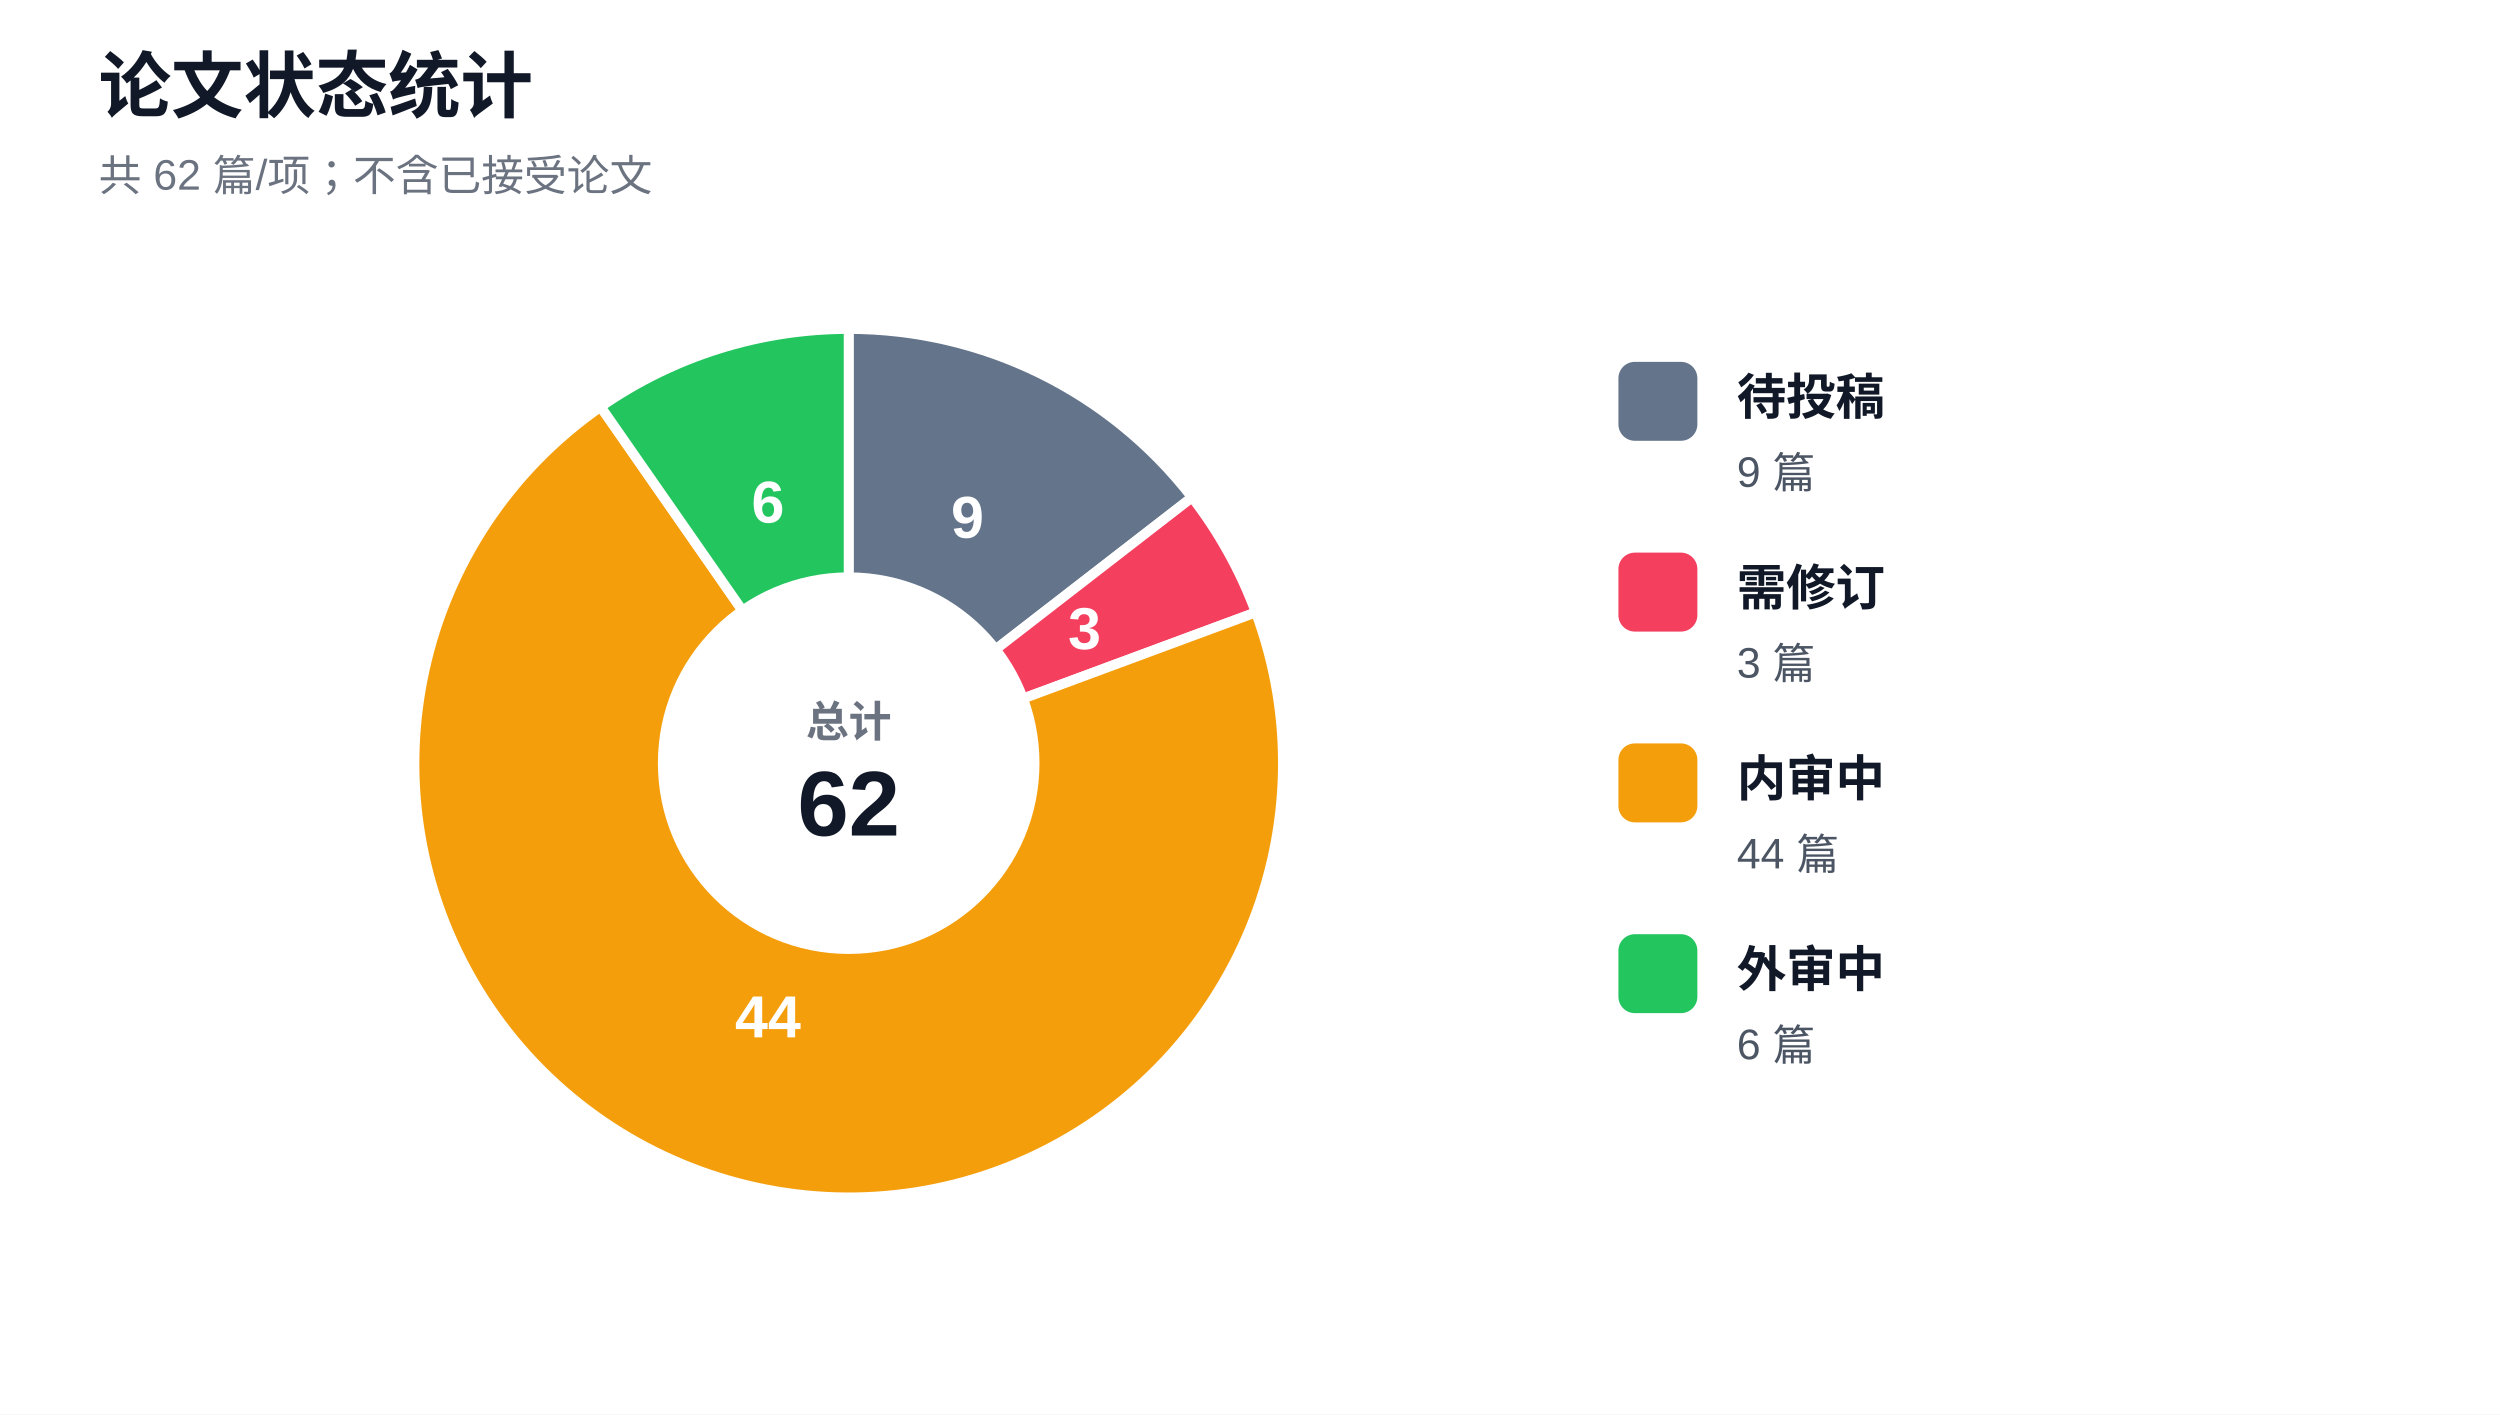
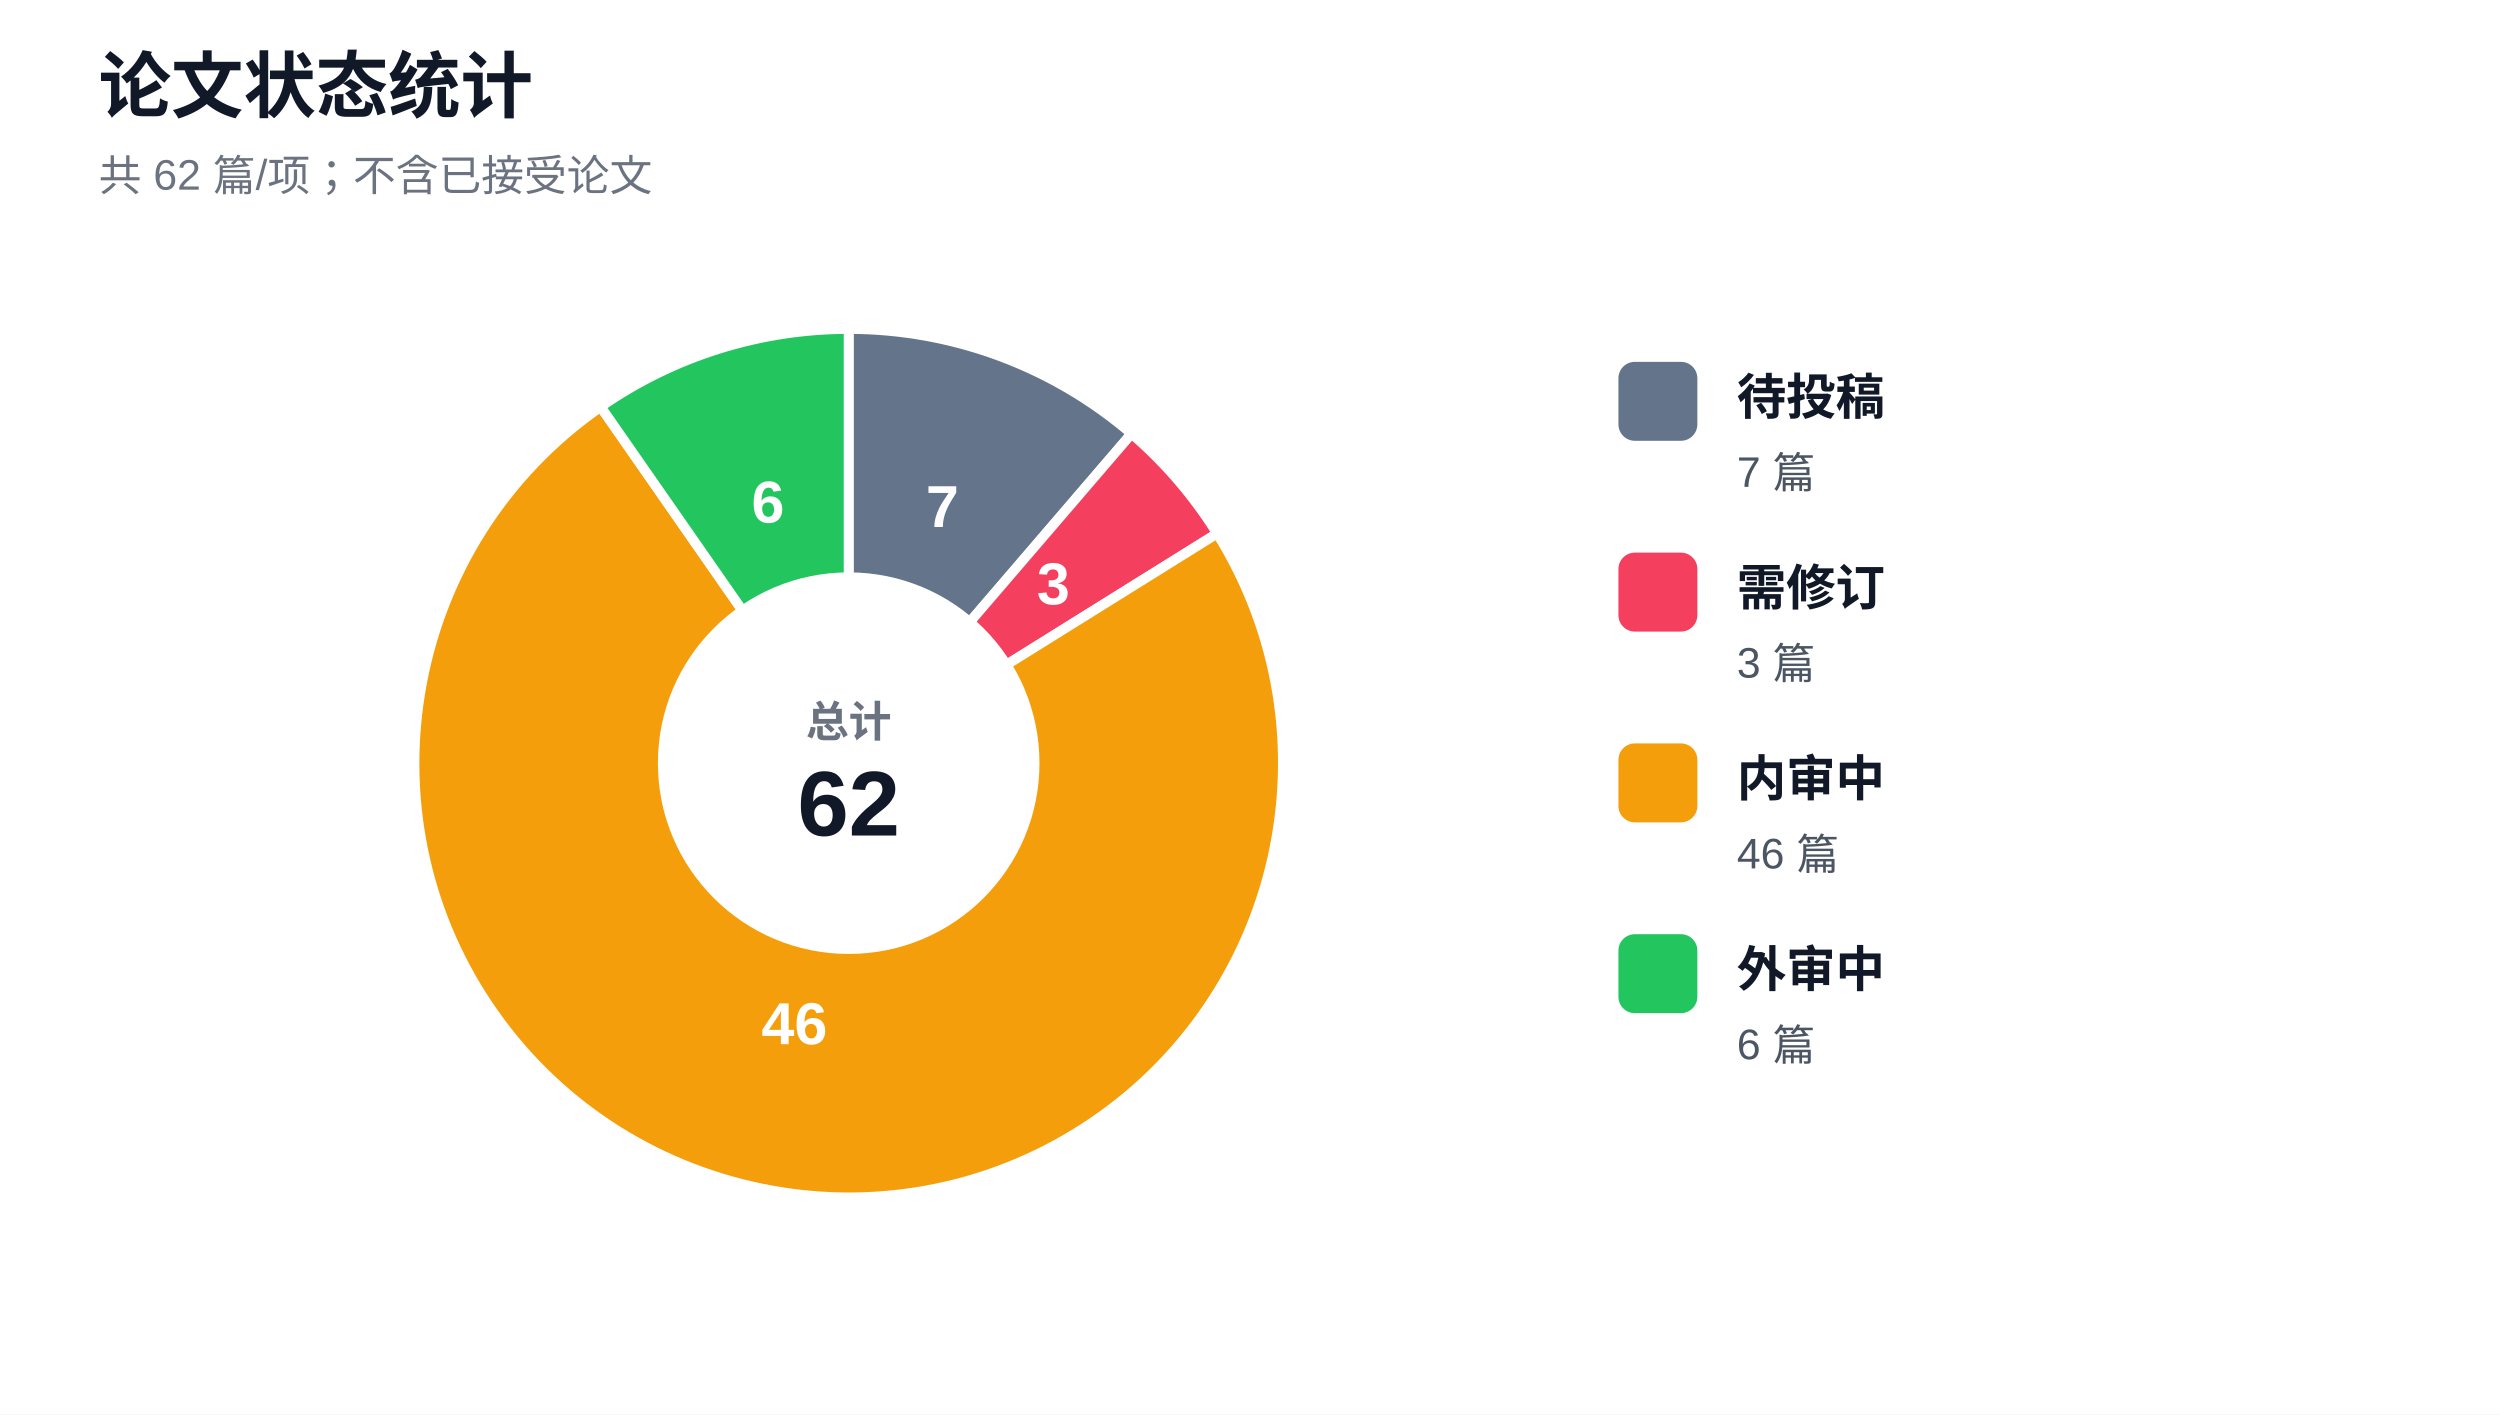
<svg xmlns="http://www.w3.org/2000/svg" width="760" height="430" viewBox="0 0 760 430" role="img" aria-labelledby="title desc">
  <rect width="760" height="430" fill="#ffffff" />
  <text x="30" y="34" fill="#111827" font-family="Arial, Microsoft YaHei, sans-serif" font-size="22" font-weight="700">论文状态统计</text>
  <text x="30" y="58" fill="#6b7280" font-family="Arial, Microsoft YaHei, sans-serif" font-size="13">共 62 篇/项；不含已接受论文</text>
  <g font-family="Arial, Microsoft YaHei, sans-serif">
-     <path d="M 258 232 L 258 100 A 132 132 0 0 1 362.382 151.202 Z" fill="#64748b" stroke="#ffffff" stroke-width="3" />
-     <text x="294.112" y="158.38" fill="#ffffff" font-size="18" font-weight="800" text-anchor="middle" dominant-baseline="middle">9</text>
-     <path d="M 258 232 L 362.382 151.202 A 132 132 0 0 1 381.783 186.156 Z" fill="#f43f5e" stroke="#ffffff" stroke-width="3" />
-     <text x="329.696" y="192.205" fill="#ffffff" font-size="18" font-weight="800" text-anchor="middle" dominant-baseline="middle">3</text>
-     <path d="M 258 232 L 381.783 186.156 A 132 132 0 1 1 182.593 123.659 Z" fill="#f59e0b" stroke="#ffffff" stroke-width="3" />
-     <text x="233.452" y="310.239" fill="#ffffff" font-size="18" font-weight="800" text-anchor="middle" dominant-baseline="middle">44</text>
+     <path d="M 258 232 L 258 100 A 132 132 0 0 1 343.981 131.844 Z" fill="#64748b" stroke="#ffffff" stroke-width="3" />
+     <text x="286.479" y="155.104" fill="#ffffff" font-size="18" font-weight="800" text-anchor="middle" dominant-baseline="middle">7</text>
+     <path d="M 258 232 L 343.981 131.844 A 132 132 0 0 1 370.021 162.177 Z" fill="#f43f5e" stroke="#ffffff" stroke-width="3" />
+     <text x="320.218" y="178.587" fill="#ffffff" font-size="18" font-weight="800" text-anchor="middle" dominant-baseline="middle">3</text>
+     <path d="M 258 232 L 370.021 162.177 A 132 132 0 1 1 182.593 123.659 Z" fill="#f59e0b" stroke="#ffffff" stroke-width="3" />
+     <text x="241.494" y="312.321" fill="#ffffff" font-size="18" font-weight="800" text-anchor="middle" dominant-baseline="middle">46</text>
    <path d="M 258 232 L 182.593 123.659 A 132 132 0 0 1 258 100 Z" fill="#22c55e" stroke="#ffffff" stroke-width="3" />
    <text x="233.452" y="153.761" fill="#ffffff" font-size="18" font-weight="800" text-anchor="middle" dominant-baseline="middle">6</text>
    <circle cx="258" cy="232" r="58" fill="#ffffff" />
    <text x="258" y="224" fill="#6b7280" font-size="13" font-weight="700" text-anchor="middle">总计</text>
    <text x="258" y="254" fill="#111827" font-size="28" font-weight="700" text-anchor="middle">62</text>
  </g>
  <g font-family="Arial, Microsoft YaHei, sans-serif">
    <rect x="492" y="110" width="24" height="24" rx="5" fill="#64748b" />
    <text x="528" y="126" fill="#111827" font-size="15" font-weight="700">待投稿</text>
-     <text x="528" y="148" fill="#4b5563" font-size="13">9 篇</text>
+     <text x="528" y="148" fill="#4b5563" font-size="13">7 篇</text>
    <rect x="492" y="168" width="24" height="24" rx="5" fill="#f43f5e" />
    <text x="528" y="184" fill="#111827" font-size="15" font-weight="700">需修订</text>
    <text x="528" y="206" fill="#4b5563" font-size="13">3 篇</text>
    <rect x="492" y="226" width="24" height="24" rx="5" fill="#f59e0b" />
    <text x="528" y="242" fill="#111827" font-size="15" font-weight="700">内审中</text>
-     <text x="528" y="264" fill="#4b5563" font-size="13">44 篇</text>
+     <text x="528" y="264" fill="#4b5563" font-size="13">46 篇</text>
    <rect x="492" y="284" width="24" height="24" rx="5" fill="#22c55e" />
    <text x="528" y="300" fill="#111827" font-size="15" font-weight="700">外审中</text>
    <text x="528" y="322" fill="#4b5563" font-size="13">6 篇</text>
  </g>
</svg>
